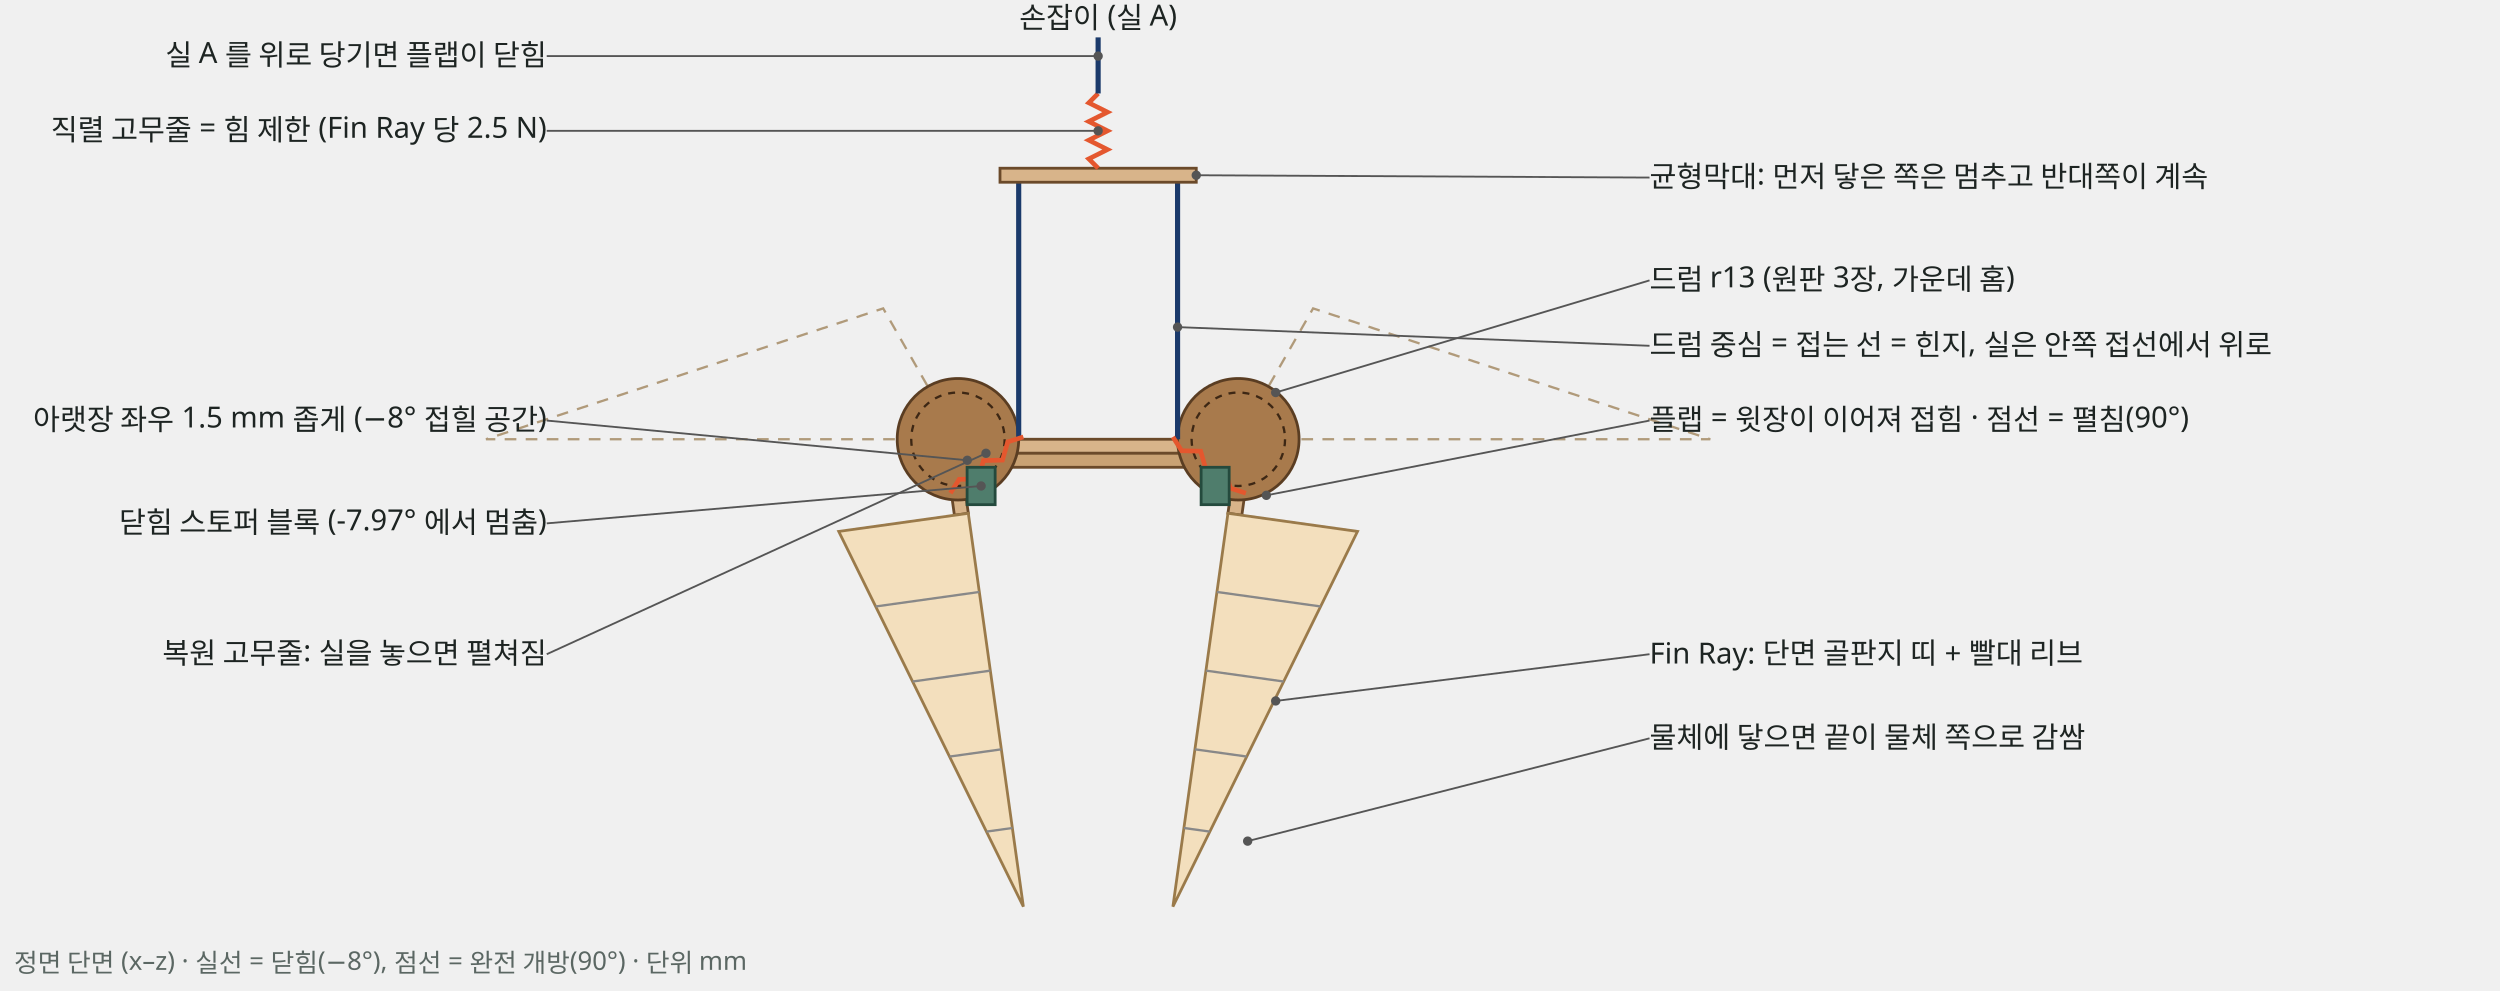
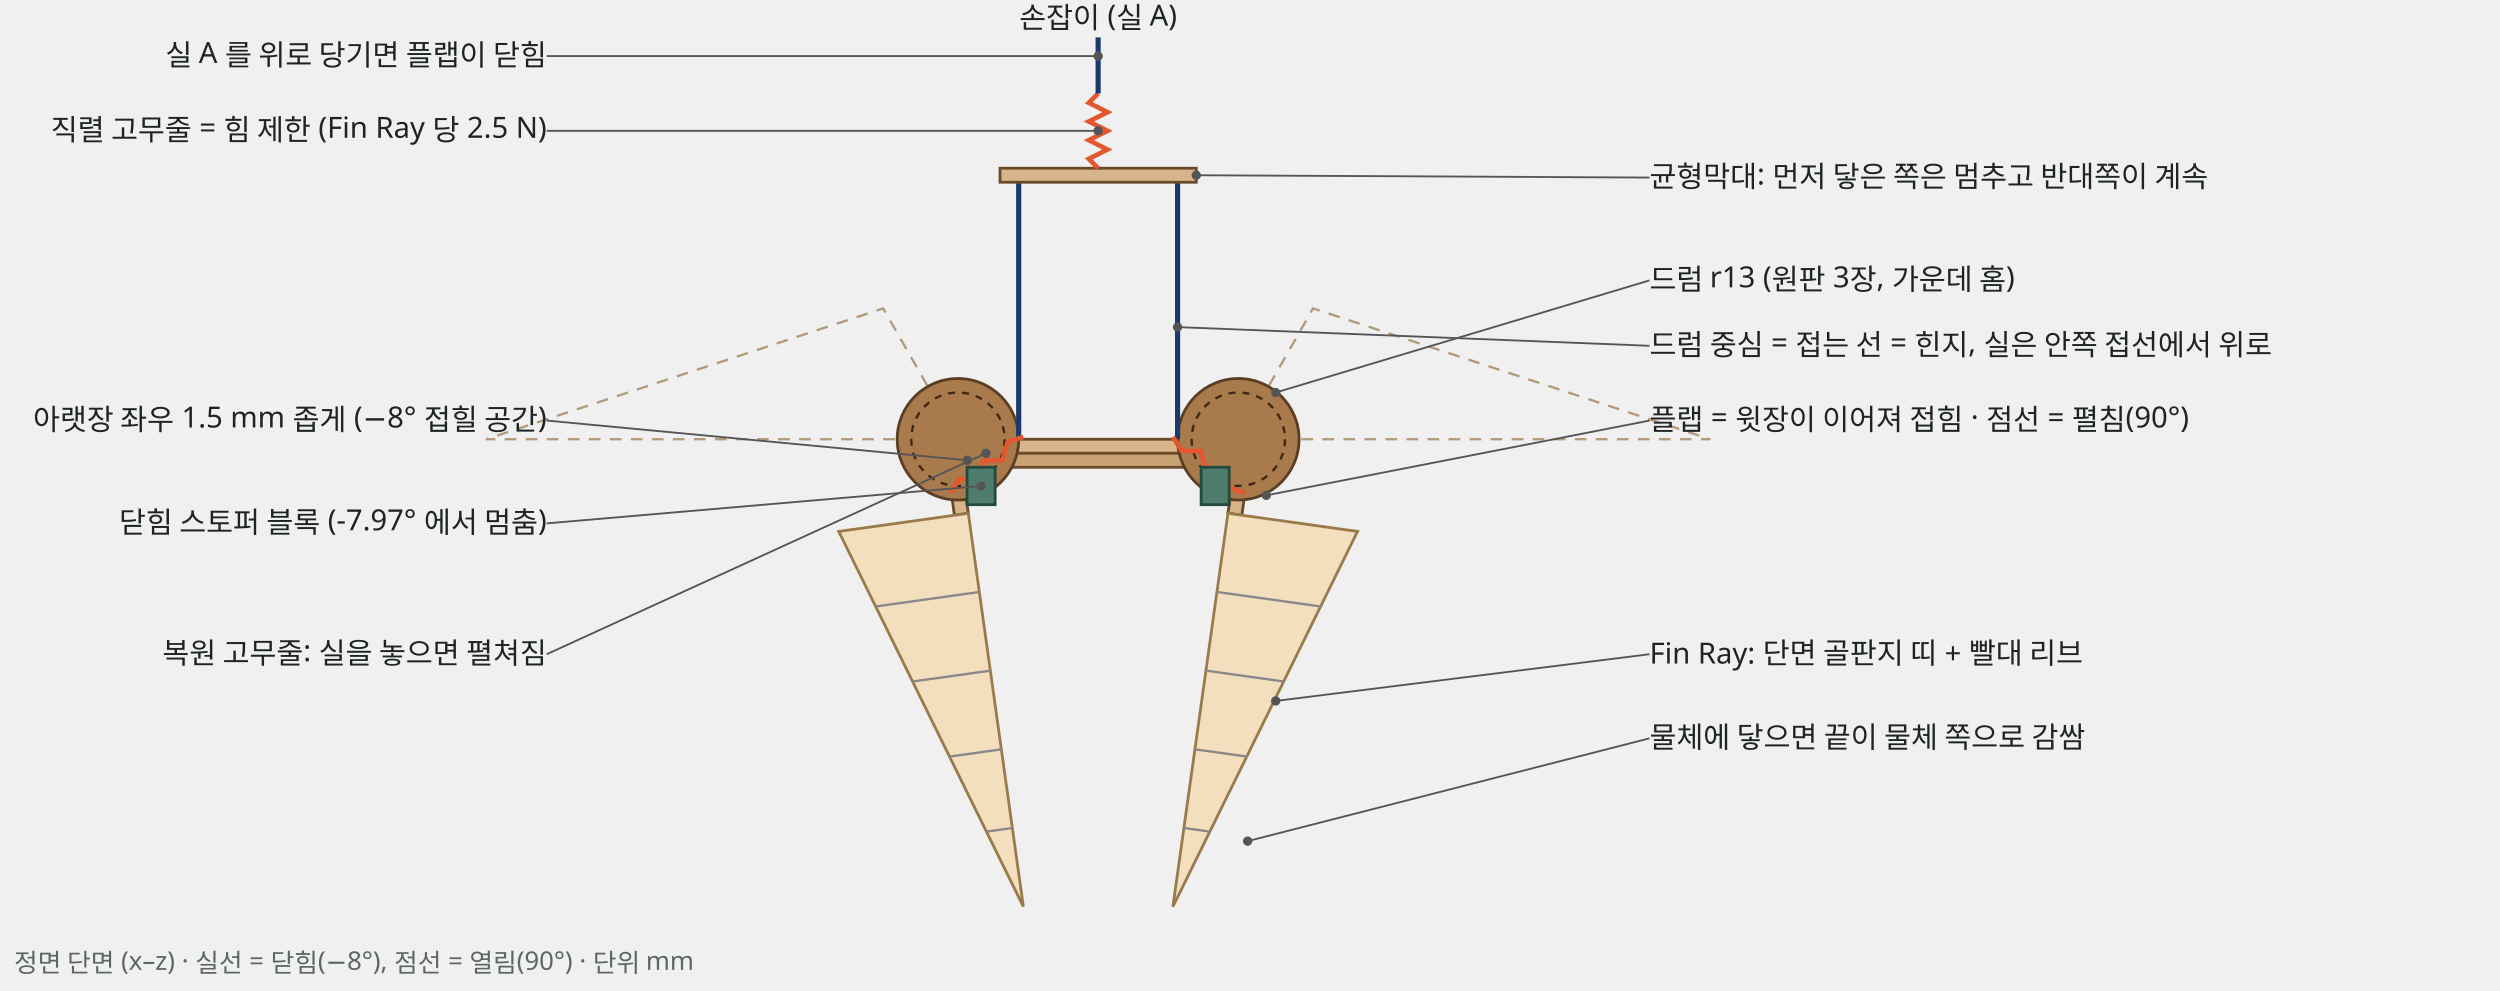
<svg xmlns="http://www.w3.org/2000/svg" viewBox="0 0 1070 424" role="img" aria-label="soft 정면 단면">
  <style>
.board{fill:#d8b48a;stroke:#6b4a2a;stroke-width:1.2}
.board2{fill:#c9a274;stroke:#6b4a2a;stroke-width:1.2}
.ghost{fill:none;stroke:#8a7a68;stroke-width:1;stroke-dasharray:5 4}
.flank{fill:#f3dfbd;stroke:#9a7a4a;stroke-width:1.2}
.flankg{fill:none;stroke:#b09a7a;stroke-width:1;stroke-dasharray:5 4}
.drum{fill:#a87a4c;stroke:#5a3d22;stroke-width:1.2}
.groove{fill:none;stroke:#3d2714;stroke-width:1;stroke-dasharray:3 3}
.straw{fill:#f7f5f0;stroke:#888;stroke-width:1}
.string{fill:none;stroke:#1b3a6b;stroke-width:2.2}
.tendon{fill:none;stroke:#7d3c98;stroke-width:2.4}
.rubber{fill:none;stroke:#e4572e;stroke-width:2}
.stop{fill:#4f7d6c;stroke:#244a3d;stroke-width:1.2}
.nail{fill:#8a6a45;stroke:#4a3520;stroke-width:1.2}
.pad{fill:#333}
.obj{fill:#8f9cad;stroke:#4d5866;stroke-width:1.2}
.floor{stroke:#2f6b5b;stroke-width:3}
.pivot{fill:#fff;stroke:#222;stroke-width:1.5}
.lead{fill:none;stroke:#555;stroke-width:.8}
.dot{fill:#555}
.glue{fill:url(#hatch);stroke:none}
text{font-family:"IBM Plex Sans KR","WenQuanYi Zen Hei","Apple SD Gothic Neo","Malgun Gothic",sans-serif}
.lbl{font-size:12.5px;fill:#1d2422}
.note{font-size:11px;fill:#5b6763}
.hd{font-size:15px;font-weight:700;fill:#1d2422}
.dim{font-size:11px;fill:#244a3d;font-family:"IBM Plex Mono",monospace}
</style>
  <defs>
    <pattern id="hatch" width="5" height="5" patternUnits="userSpaceOnUse" patternTransform="rotate(45)">
      <path d="M0 0V5" stroke="#e08a00" stroke-width="1.6" />
    </pattern>
  </defs>
  <polygon class="board" points="410,194 530,194 530,188 410,188" />
  <polygon class="board2" points="413,200 527,200 527,194 413,194" />
  <polygon class="flankg" points="530,188 562,188 732,188 562,132" />
  <polygon class="board" points="530,188 525.56,219.69 531.51,220.52 535.94,188.83" />
  <polygon class="flank" points="525.56,219.69 502,388.05 581.02,227.45" />
  <polyline class="straw" points="520.85,253.36 565.22,259.57" />
  <polyline class="straw" points="516.14,287.03 549.41,291.69" />
  <polyline class="straw" points="511.43,320.71 533.61,323.81" />
  <polyline class="straw" points="506.71,354.38 517.8,355.93" />
  <circle class="drum" cx="530" cy="188" r="26" />
  <circle class="groove" cx="530" cy="188" r="20" />
  <polyline class="string" points="504,188 504,76" />
  <polyline class="rubber" points="533.23,211.07 526.56,208.96 524.29,201.15 516.15,200.94 513.88,193.12 505.74,192.91 502,187" />
  <polygon class="stop" points="514.08,216 526.08,216 526.08,200 514.08,200" />
  <polygon class="flankg" points="410,188 378,188 208,188 378,132" />
  <polygon class="board" points="410,188 414.44,219.69 408.49,220.52 404.06,188.83" />
  <polygon class="flank" points="414.44,219.69 438,388.05 358.98,227.45" />
  <polyline class="straw" points="419.15,253.36 374.78,259.57" />
  <polyline class="straw" points="423.86,287.03 390.59,291.69" />
  <polyline class="straw" points="428.57,320.71 406.39,323.81" />
  <polyline class="straw" points="433.29,354.38 422.2,355.93" />
  <circle class="drum" cx="410" cy="188" r="26" />
  <circle class="groove" cx="410" cy="188" r="20" />
  <polyline class="string" points="436,188 436,76" />
  <polyline class="rubber" points="406.77,211.07 410.51,205.16 418.64,204.95 420.92,197.13 429.05,196.92 431.33,189.11 438,187" />
  <polygon class="stop" points="425.92,216 413.92,216 413.92,200 425.92,200" />
  <polygon class="board" points="428,78 512,78 512,72 428,72" />
  <polyline class="rubber" points="470,72 466,68 474,64 466,60 474,56 466,52 474,48 466,44 470,40" />
  <polyline class="string" points="470,40 470,16" />
  <text class="lbl" x="470" y="12" text-anchor="middle">손잡이 (실 A)</text>
  <polyline class="lead" points="234,24 470,24" />
  <circle class="dot" cx="470" cy="24" r="2" />
  <text class="lbl" x="234" y="28" text-anchor="end">실 A 를 위로 당기면 플랩이 닫힘</text>
  <polyline class="lead" points="234,56 470,56" />
  <circle class="dot" cx="470" cy="56" r="2" />
  <text class="lbl" x="234" y="60" text-anchor="end">직렬 고무줄 = 힘 제한 (Fin Ray 당 2.5 N)</text>
  <polyline class="lead" points="706,76 512,75" />
  <circle class="dot" cx="512" cy="75" r="2" />
  <text class="lbl" x="706" y="80" text-anchor="start">균형막대: 먼저 닿은 쪽은 멈추고 반대쪽이 계속</text>
  <polyline class="lead" points="706,120 546,168" />
  <circle class="dot" cx="546" cy="168" r="2" />
  <text class="lbl" x="706" y="124" text-anchor="start">드럼 r13 (원판 3장, 가운데 홈)</text>
  <polyline class="lead" points="706,148 504,140" />
  <circle class="dot" cx="504" cy="140" r="2" />
  <text class="lbl" x="706" y="152" text-anchor="start">드럼 중심 = 접는 선 = 힌지, 실은 안쪽 접선에서 위로</text>
  <polyline class="lead" points="706,180 542,212" />
  <circle class="dot" cx="542" cy="212" r="2" />
  <text class="lbl" x="706" y="184" text-anchor="start">플랩 = 윗장이 이어져 접힘 · 점선 = 펼침(90°)</text>
  <polyline class="lead" points="234,180 414,197" />
  <circle class="dot" cx="414" cy="197" r="2" />
  <text class="lbl" x="234" y="184" text-anchor="end">아랫장 좌우 1.5 mm 좁게 (−8° 접힐 공간)</text>
  <polyline class="lead" points="234,224 419.92,208" />
  <circle class="dot" cx="419.92" cy="208" r="2" />
  <text class="lbl" x="234" y="228" text-anchor="end">닫힘 스토퍼 블록 (-7.97° 에서 멈춤)</text>
  <polyline class="lead" points="706,280 546,300" />
  <circle class="dot" cx="546" cy="300" r="2" />
  <text class="lbl" x="706" y="284" text-anchor="start">Fin Ray: 단면 골판지 띠 + 빨대 리브</text>
  <polyline class="lead" points="706,316 534,360" />
  <circle class="dot" cx="534" cy="360" r="2" />
  <text class="lbl" x="706" y="320" text-anchor="start">물체에 닿으면 끝이 물체 쪽으로 감쌈</text>
  <polyline class="lead" points="234,280 422,194" />
  <circle class="dot" cx="422" cy="194" r="2" />
  <text class="lbl" x="234" y="284" text-anchor="end">복원 고무줄: 실을 놓으면 펼쳐짐</text>
-   <text class="note" x="6" y="416" text-anchor="start">정면 단면 (x–z) · 실선 = 닫힘(−8°), 점선 = 완전 개방(90°) · 단위 mm</text>
+   <text class="note" x="6" y="416" text-anchor="start">정면 단면 (x–z) · 실선 = 닫힘(−8°), 점선 = 열림(90°) · 단위 mm</text>
</svg>
